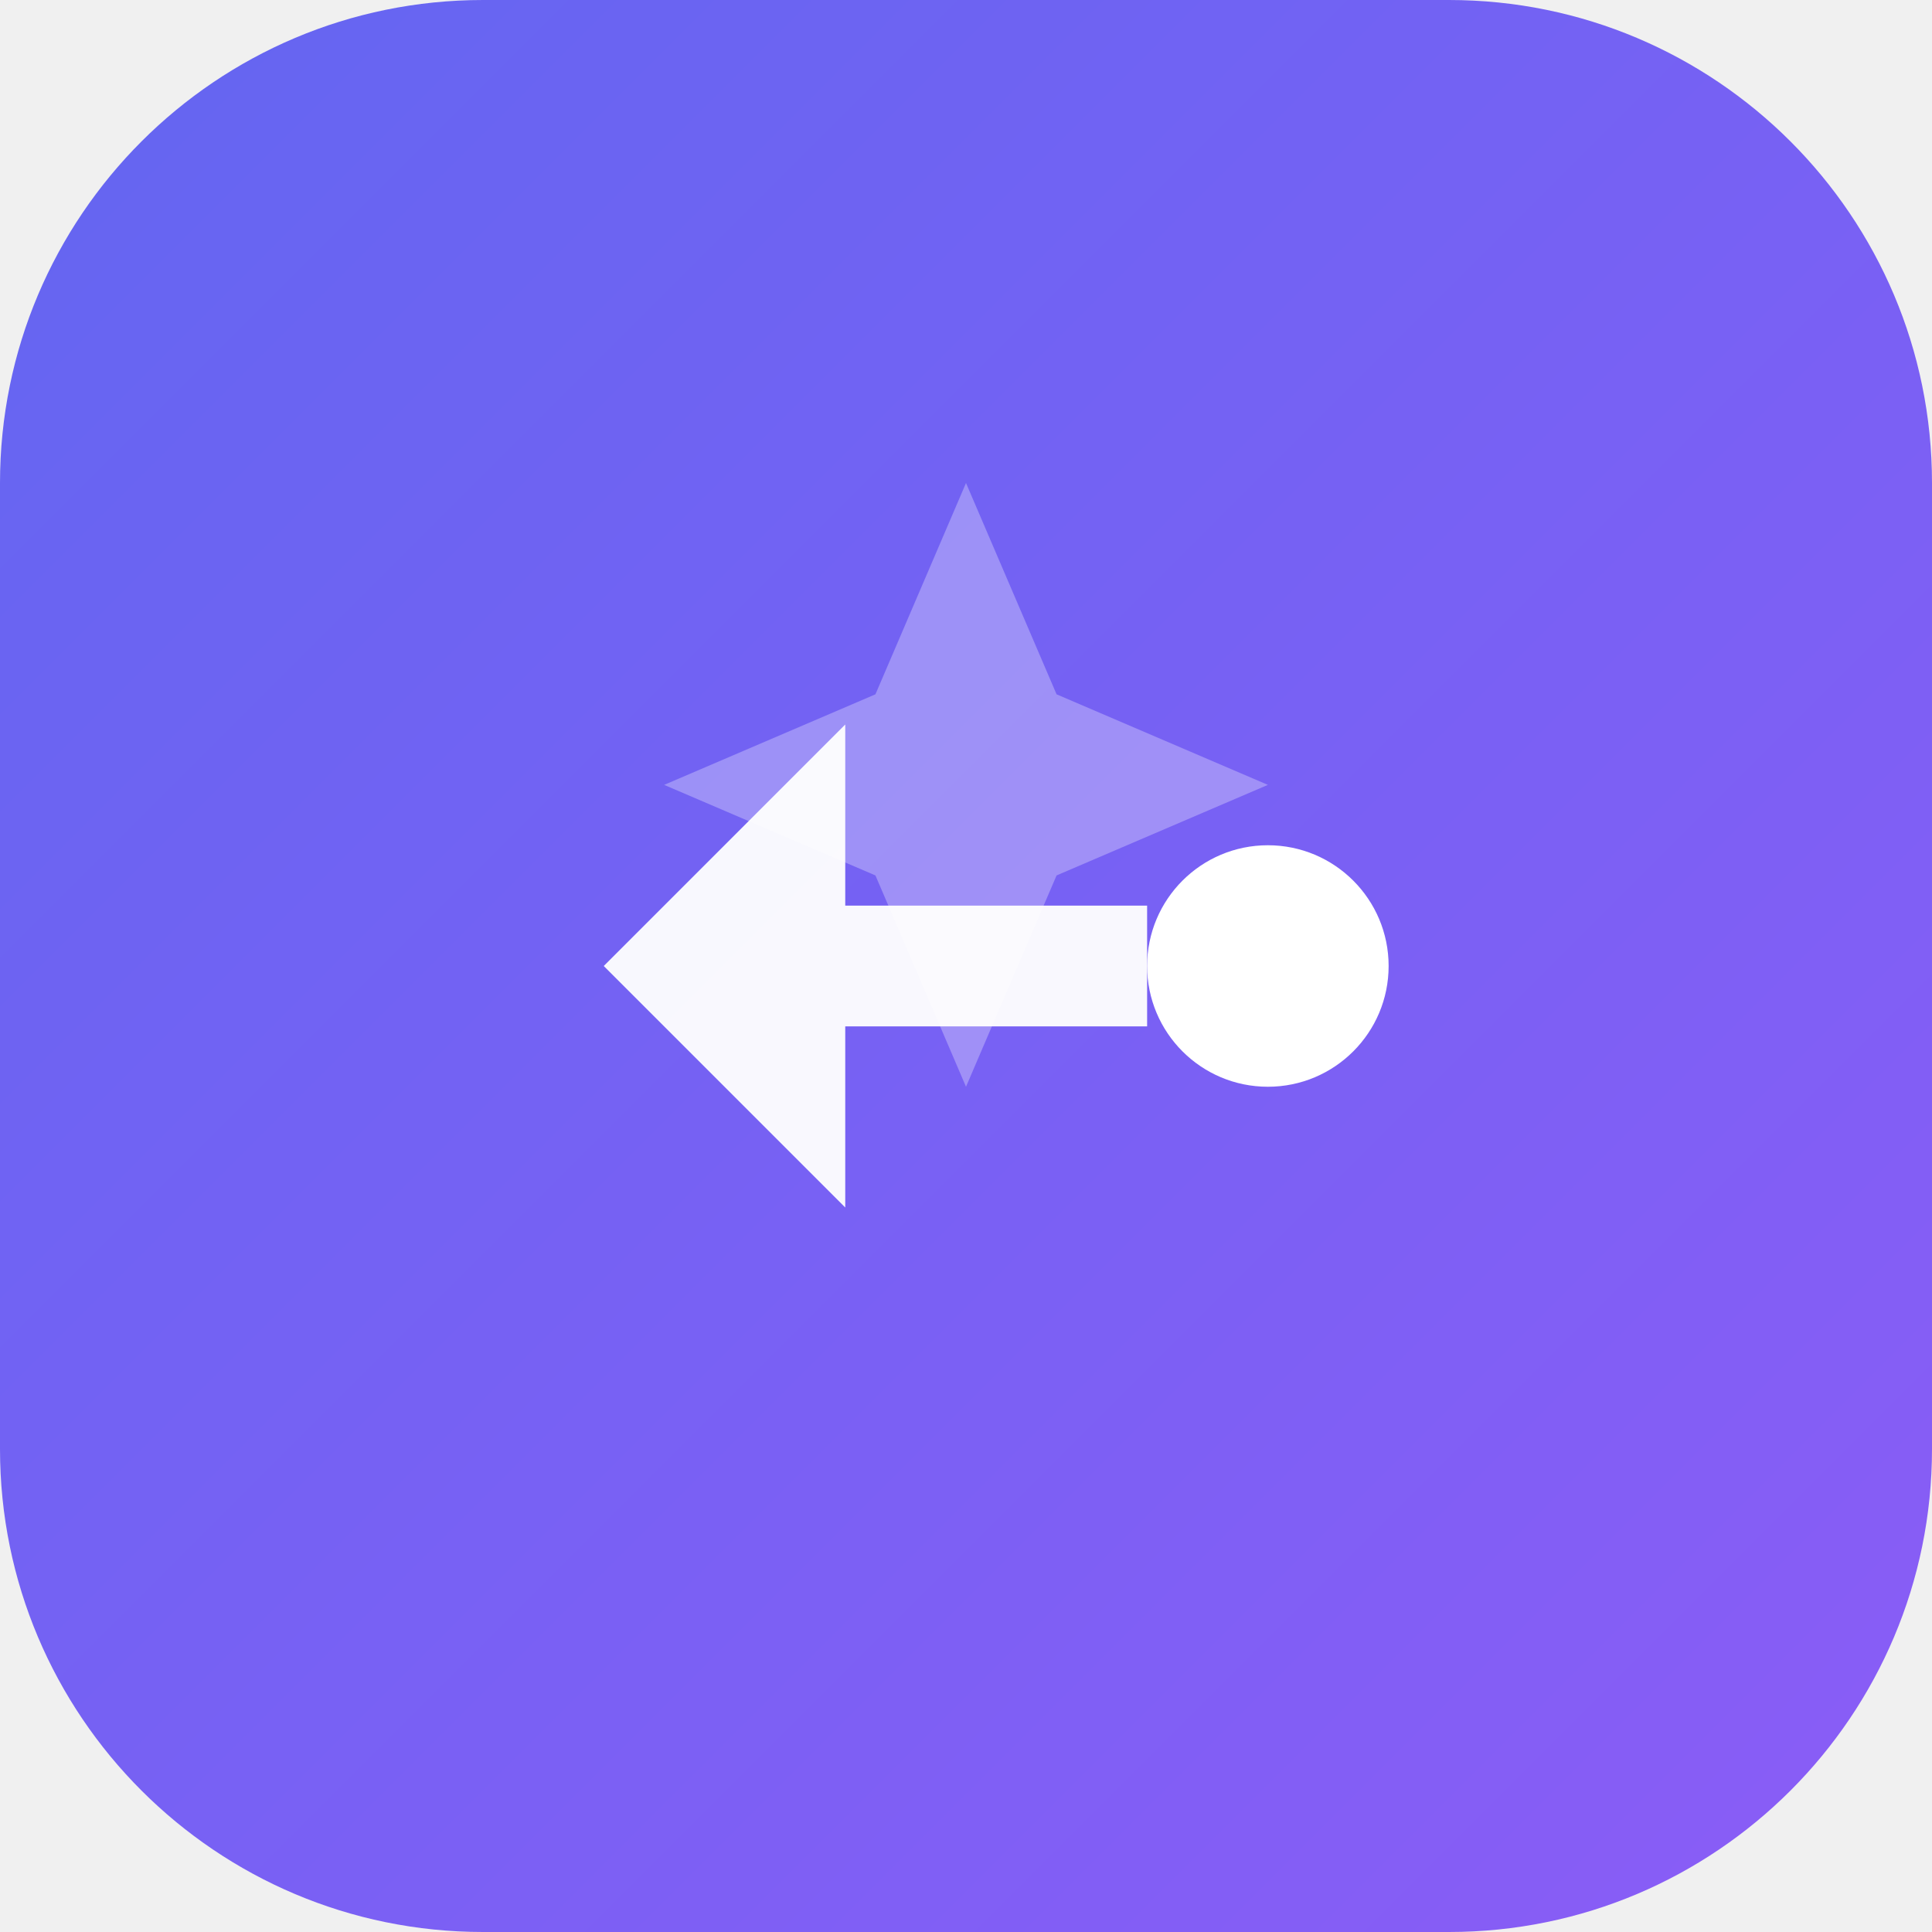
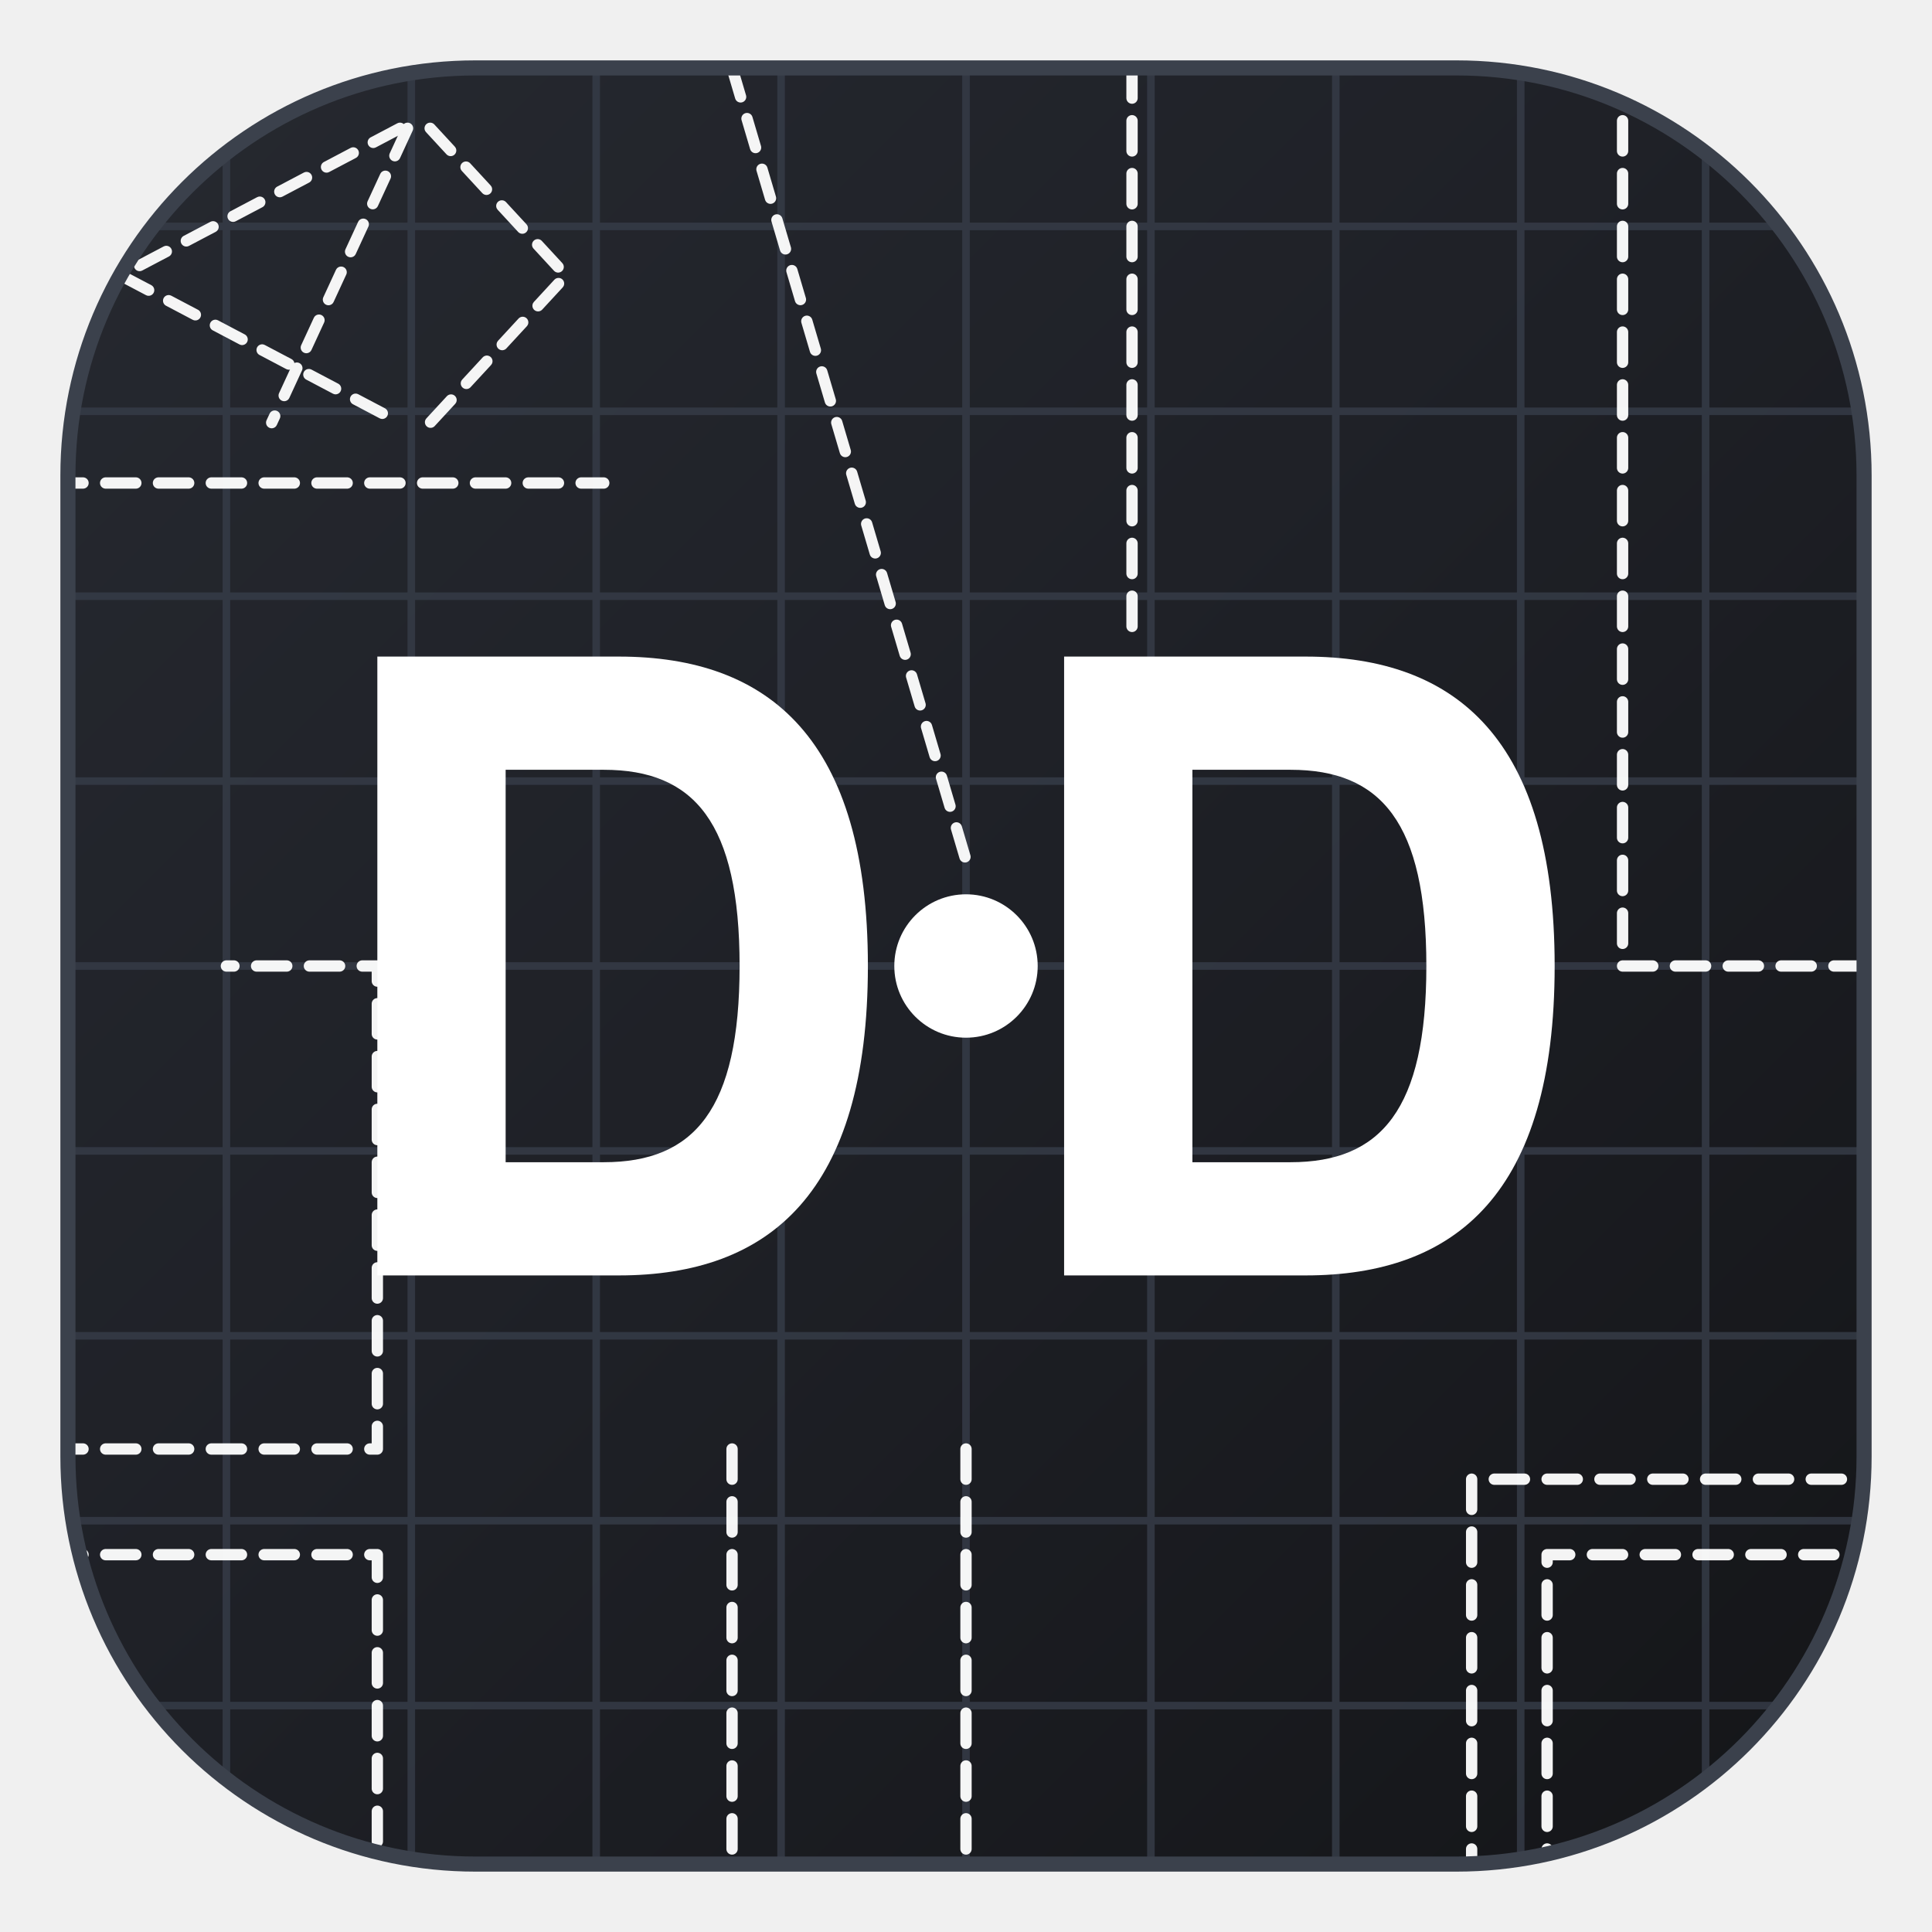
- <svg xmlns="http://www.w3.org/2000/svg" viewBox="0 0 32 32" width="32" height="32">
+ <svg xmlns="http://www.w3.org/2000/svg" viewBox="0 0 512 512" width="100%" height="100%">
  <defs>
-     <linearGradient id="devdot-grad" x1="0%" y1="0%" x2="100%" y2="100%">
-       <stop offset="0%" stop-color="#6366f1" />
-       <stop offset="100%" stop-color="#8b5cf6" />
+     <linearGradient id="bg-grad" x1="0%" y1="0%" x2="100%" y2="100%">
+       <stop offset="0%" stop-color="#262930" />
+       <stop offset="50%" stop-color="#1e2026" />
+       <stop offset="100%" stop-color="#141518" />
    </linearGradient>
+     <clipPath id="squircle-clip">
+       <rect x="18" y="18" width="476" height="476" rx="108" ry="108" />
+     </clipPath>
  </defs>
-   <rect width="32" height="32" rx="8" fill="url(#devdot-grad)" />
-   <path d="M10 16l4-4v3h5v2h-5v3z" fill="#ffffff" opacity="0.95" />
-   <circle cx="21" cy="16" r="2" fill="#ffffff" />
-   <path d="M16 8l1.5 3.5L21 13l-3.5 1.5L16 18l-1.5-3.5L11 13l3.5-1.5z" fill="#ffffff" opacity="0.3" />
+   <g clip-path="url(#squircle-clip)">
+     <rect x="18" y="18" width="476" height="476" fill="url(#bg-grad)" />
+     <g stroke="#353b47" stroke-width="2" opacity="0.85">
+       <line x1="60" y1="0" x2="60" y2="512" />
+       <line x1="109" y1="0" x2="109" y2="512" />
+       <line x1="158" y1="0" x2="158" y2="512" />
+       <line x1="207" y1="0" x2="207" y2="512" />
+       <line x1="256" y1="0" x2="256" y2="512" />
+       <line x1="305" y1="0" x2="305" y2="512" />
+       <line x1="354" y1="0" x2="354" y2="512" />
+       <line x1="403" y1="0" x2="403" y2="512" />
+       <line x1="452" y1="0" x2="452" y2="512" />
+       <line x1="0" y1="60" x2="512" y2="60" />
+       <line x1="0" y1="109" x2="512" y2="109" />
+       <line x1="0" y1="158" x2="512" y2="158" />
+       <line x1="0" y1="207" x2="512" y2="207" />
+       <line x1="0" y1="256" x2="512" y2="256" />
+       <line x1="0" y1="305" x2="512" y2="305" />
+       <line x1="0" y1="354" x2="512" y2="354" />
+       <line x1="0" y1="403" x2="512" y2="403" />
+       <line x1="0" y1="452" x2="512" y2="452" />
+     </g>
+     <g stroke="#ffffff" stroke-width="3" stroke-linecap="round" stroke-linejoin="round" stroke-dasharray="8 6" opacity="0.95" fill="none">
+       <polyline points="106,34 32,73 106,112" />
+       <line x1="108" y1="34" x2="72" y2="112" />
+       <polyline points="114,34 150,73 114,112" />
+       <line x1="0" y1="128" x2="160" y2="128" />
+       <line x1="194" y1="18" x2="256" y2="228" />
+       <line x1="300" y1="18" x2="300" y2="170" />
+       <polyline points="430,18 430,256 512,256" />
+       <polyline points="0,384 100,384 100,256 60,256" />
+       <polyline points="0,412 100,412 100,512" />
+       <line x1="194" y1="384" x2="194" y2="512" />
+       <line x1="256" y1="384" x2="256" y2="512" />
+       <polyline points="390,512 390,392 512,392" />
+       <polyline points="410,512 410,412 512,412" />
+     </g>
+     <g fill="#ffffff">
+       <path fill-rule="evenodd" d="M 100 174 H 164 C 204 174 230 196 230 256 C 230 316 204 338 164 338 H 100 V 174 Z M 134 204 V 308 H 160 C 184 308 196 294 196 256 C 196 218 184 204 160 204 H 134 Z" />
+       <circle cx="256" cy="256" r="19" />
+       <path fill-rule="evenodd" d="M 282 174 H 346 C 386 174 412 196 412 256 C 412 316 386 338 346 338 H 282 V 174 Z M 316 204 V 308 H 342 C 366 308 378 294 378 256 C 378 218 366 204 342 204 H 316 Z" />
+     </g>
+   </g>
+   <rect x="18" y="18" width="476" height="476" rx="108" ry="108" fill="none" stroke="#3b414c" stroke-width="4" />
</svg>
